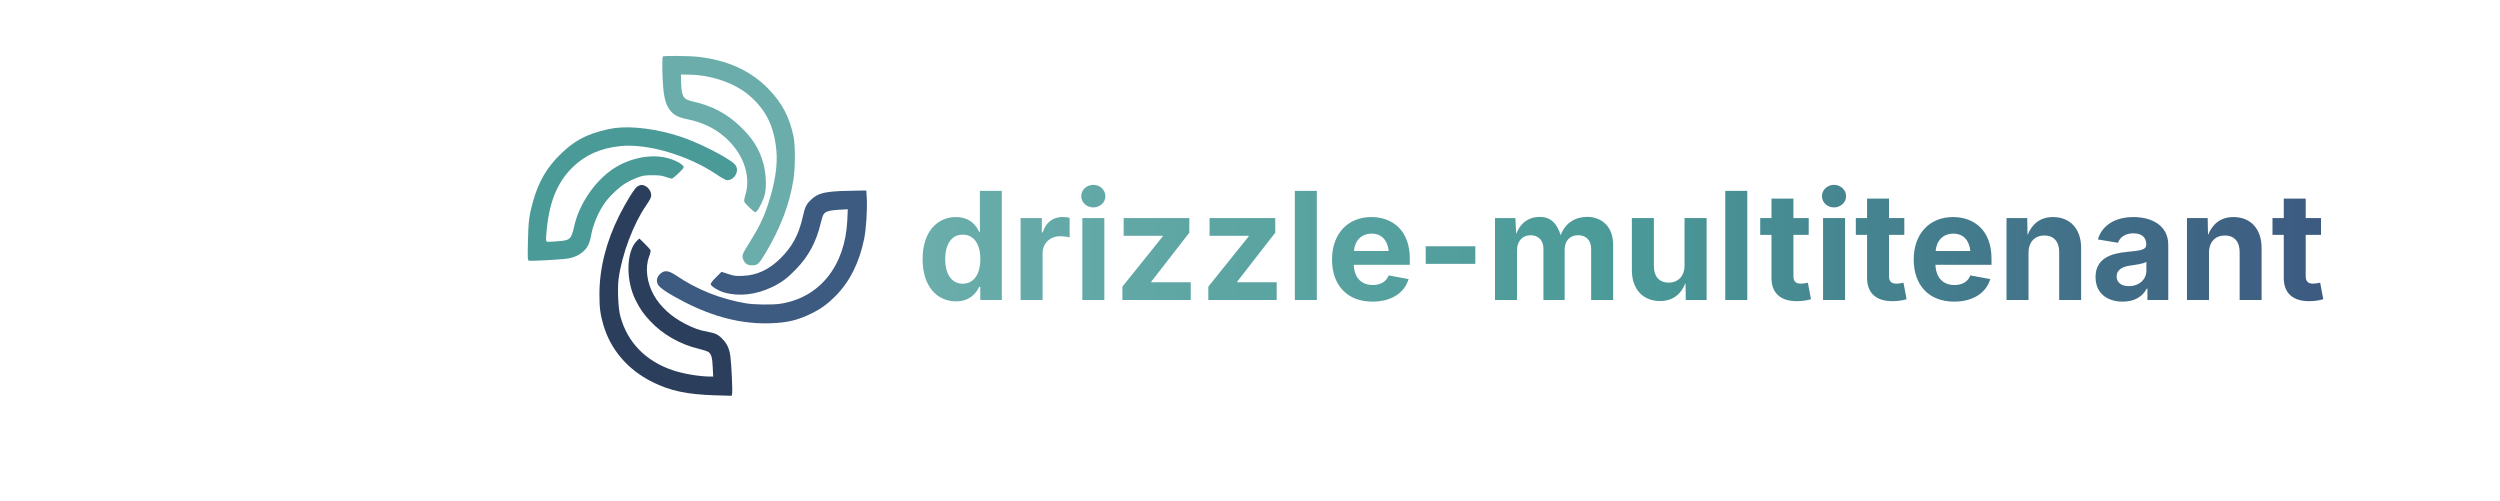
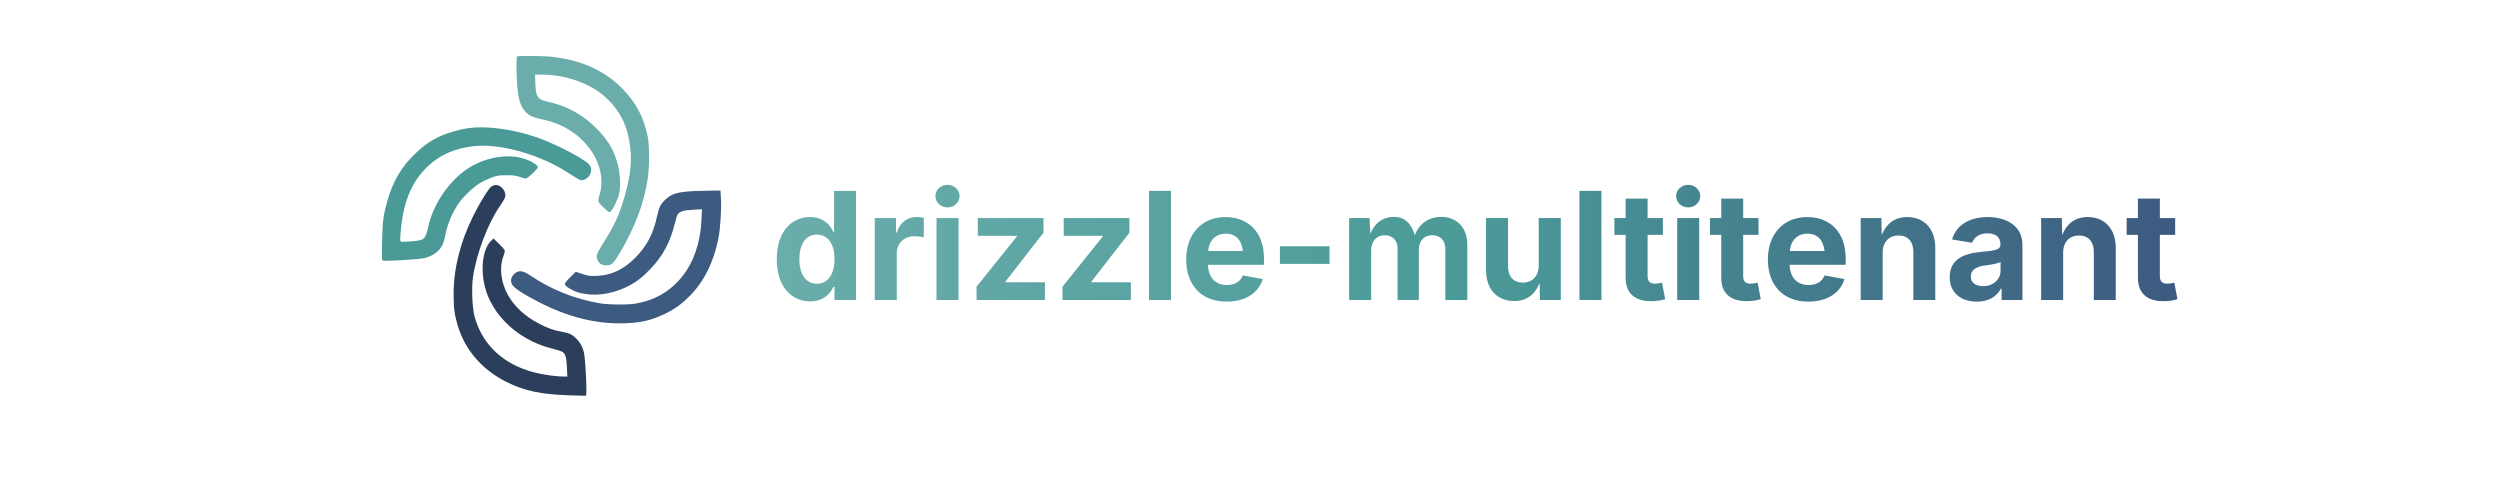
<svg xmlns="http://www.w3.org/2000/svg" width="600" height="120" viewBox="0 0 600 120">
  <defs>
    <linearGradient id="textGradient" x1="0%" y1="0%" x2="100%" y2="0%">
      <stop offset="0%" style="stop-color:#6AADAB" />
      <stop offset="50%" style="stop-color:#4A9A98" />
      <stop offset="100%" style="stop-color:#3D5A80" />
    </linearGradient>
  </defs>
-   <g transform="translate(120, 10) scale(0.19)">
+   <g transform="translate(85, 10) scale(0.19)">
    <path fill="#6AADAB" d="M2057 4503 c-11 -10 -8 -251 4 -386 12 -143 37 -228 85 -291 49 -65     101 -91 235 -119 258 -55 463 -185 606 -385 124 -174 168 -391 113 -565 -12     -37 -18 -76 -15 -87 3 -10 35 -46 71 -80 62 -58 67 -60 84 -45 31 28 89 149     106 221 23 96 14 268 -20 387 -52 185 -130 310 -290 465 -169 163 -358 263     -603 317 -119 27 -140 62 -145 240 l-3 100 116 -2 c270 -5 566 -108 741 -257     215 -183 317 -386 348 -688 20 -193 -15 -422 -106 -698 -54 -165 -117 -294     -225 -465 -97 -155 -105 -173 -90 -218 19 -57 54 -82 116 -82 70 0 87 17 176     166 185 313 298 611 346 920 24 156 24 433 0 545 -52 245 -142 416 -314 595     -222 231 -521 367 -895 408 -107 12 -431 15 -441 4z" transform="translate(0,469) scale(0.1,-0.1)" />
    <path fill="#4A9A98" d="M1450 3599 c-105 -14 -254 -55 -350 -97 -120 -53 -218 -120 -324     -222 -182 -173 -291 -361 -361 -616 -47 -168 -57 -249 -62 -496 -5 -217 -4     -238 11 -244 21 -8 406 13 495 27 113 17 213 83 255 168 13 25 29 78 35 116     24 140 92 302 176 420 56 80 185 202 263 248 34 21 99 52 144 69 74 27 95 31     193 31 87 0 122 -5 169 -22 33 -11 66 -21 75 -21 20 0 151 124 151 143 0 34     -99 90 -208 118 -210 54 -483 -2 -689 -142 -226 -153 -420 -438 -483 -709 -42     -182 -49 -188 -216 -202 -64 -5 -122 -7 -131 -4 -12 5 -14 21 -8 94 30 391     131 648 333 846 158 155 354 242 605 267 341 34 852 -116 1206 -354 65 -44     124 -77 138 -77 104 0 167 133 96 204 -82 82 -455 272 -682 346 -290 96 -609     138 -831 109z" transform="translate(0,469) scale(0.1,-0.1)" />
    <path fill="#2B3E5C" d="M1735 2861 c-34 -21 -142 -194 -229 -368 -165 -330 -250 -667 -250     -993 0 -170 10 -250 49 -386 92 -315 308 -567 620 -723 227 -113 438 -157 791     -168 l211 -6 5 28 c7 36 -9 377 -22 471 -12 91 -39 152 -91 209 -59 64 -92 81     -192 100 -115 21 -175 43 -294 104 -171 88 -308 214 -391 361 -88 157 -111     347 -59 484 17 46 23 75 17 85 -5 9 -38 45 -74 81 l-66 64 -30 -29 c-136 -130     -144 -497 -17 -750 53 -106 100 -175 181 -261 157 -170 381 -298 618 -354 51     -13 103 -29 115 -36 41 -26 55 -69 60 -195 l6 -119 -44 0 c-129 1 -325 33     -456 76 -350 114 -586 356 -674 690 -27 101 -37 353 -20 475 44 311 187 689     346 919 50 73 65 102 65 129 0 66 -61 131 -122 131 -13 0 -36 -8 -53 -19z" transform="translate(0,469) scale(0.1,-0.1)" />
    <path fill="#3D5A80" d="M4295 2803 c-206 -11 -283 -33 -359 -103 -66 -61 -83 -95 -110 -216     -51 -232 -134 -385 -288 -536 -141 -138 -292 -208 -466 -216 -93 -4 -111 -2     -188 23 l-86 28 -69 -69 c-47 -47 -69 -75 -67 -89 4 -24 93 -80 163 -101 188     -56 402 -33 610 65 122 59 195 113 305 228 160 165 255 345 312 583 11 47 26     96 35 108 23 37 74 52 195 59 l111 6 -6 -139 c-27 -575 -347 -976 -842 -1054     -101 -16 -334 -13 -440 5 -327 57 -611 171 -875 348 -99 67 -150 74 -203 27     -45 -39 -57 -87 -33 -136 20 -43 134 -118 331 -220 375 -194 737 -284 1094     -271 211 7 343 39 514 123 122 60 207 122 308 224 177 179 299 423 359 720 25     122 41 373 33 513 l-6 97 -136 -2 c-75 -1 -163 -3 -196 -5z" transform="translate(0,469) scale(0.1,-0.1)" />
  </g>
-   <text x="220" y="72" font-family="system-ui, -apple-system, 'Segoe UI', sans-serif" font-size="36" font-weight="700" fill="url(#textGradient)">
+   <text x="185" y="72" font-family="system-ui, -apple-system, 'Segoe UI', sans-serif" font-size="36" font-weight="700" fill="url(#textGradient)">
    drizzle-multitenant
  </text>
</svg>
